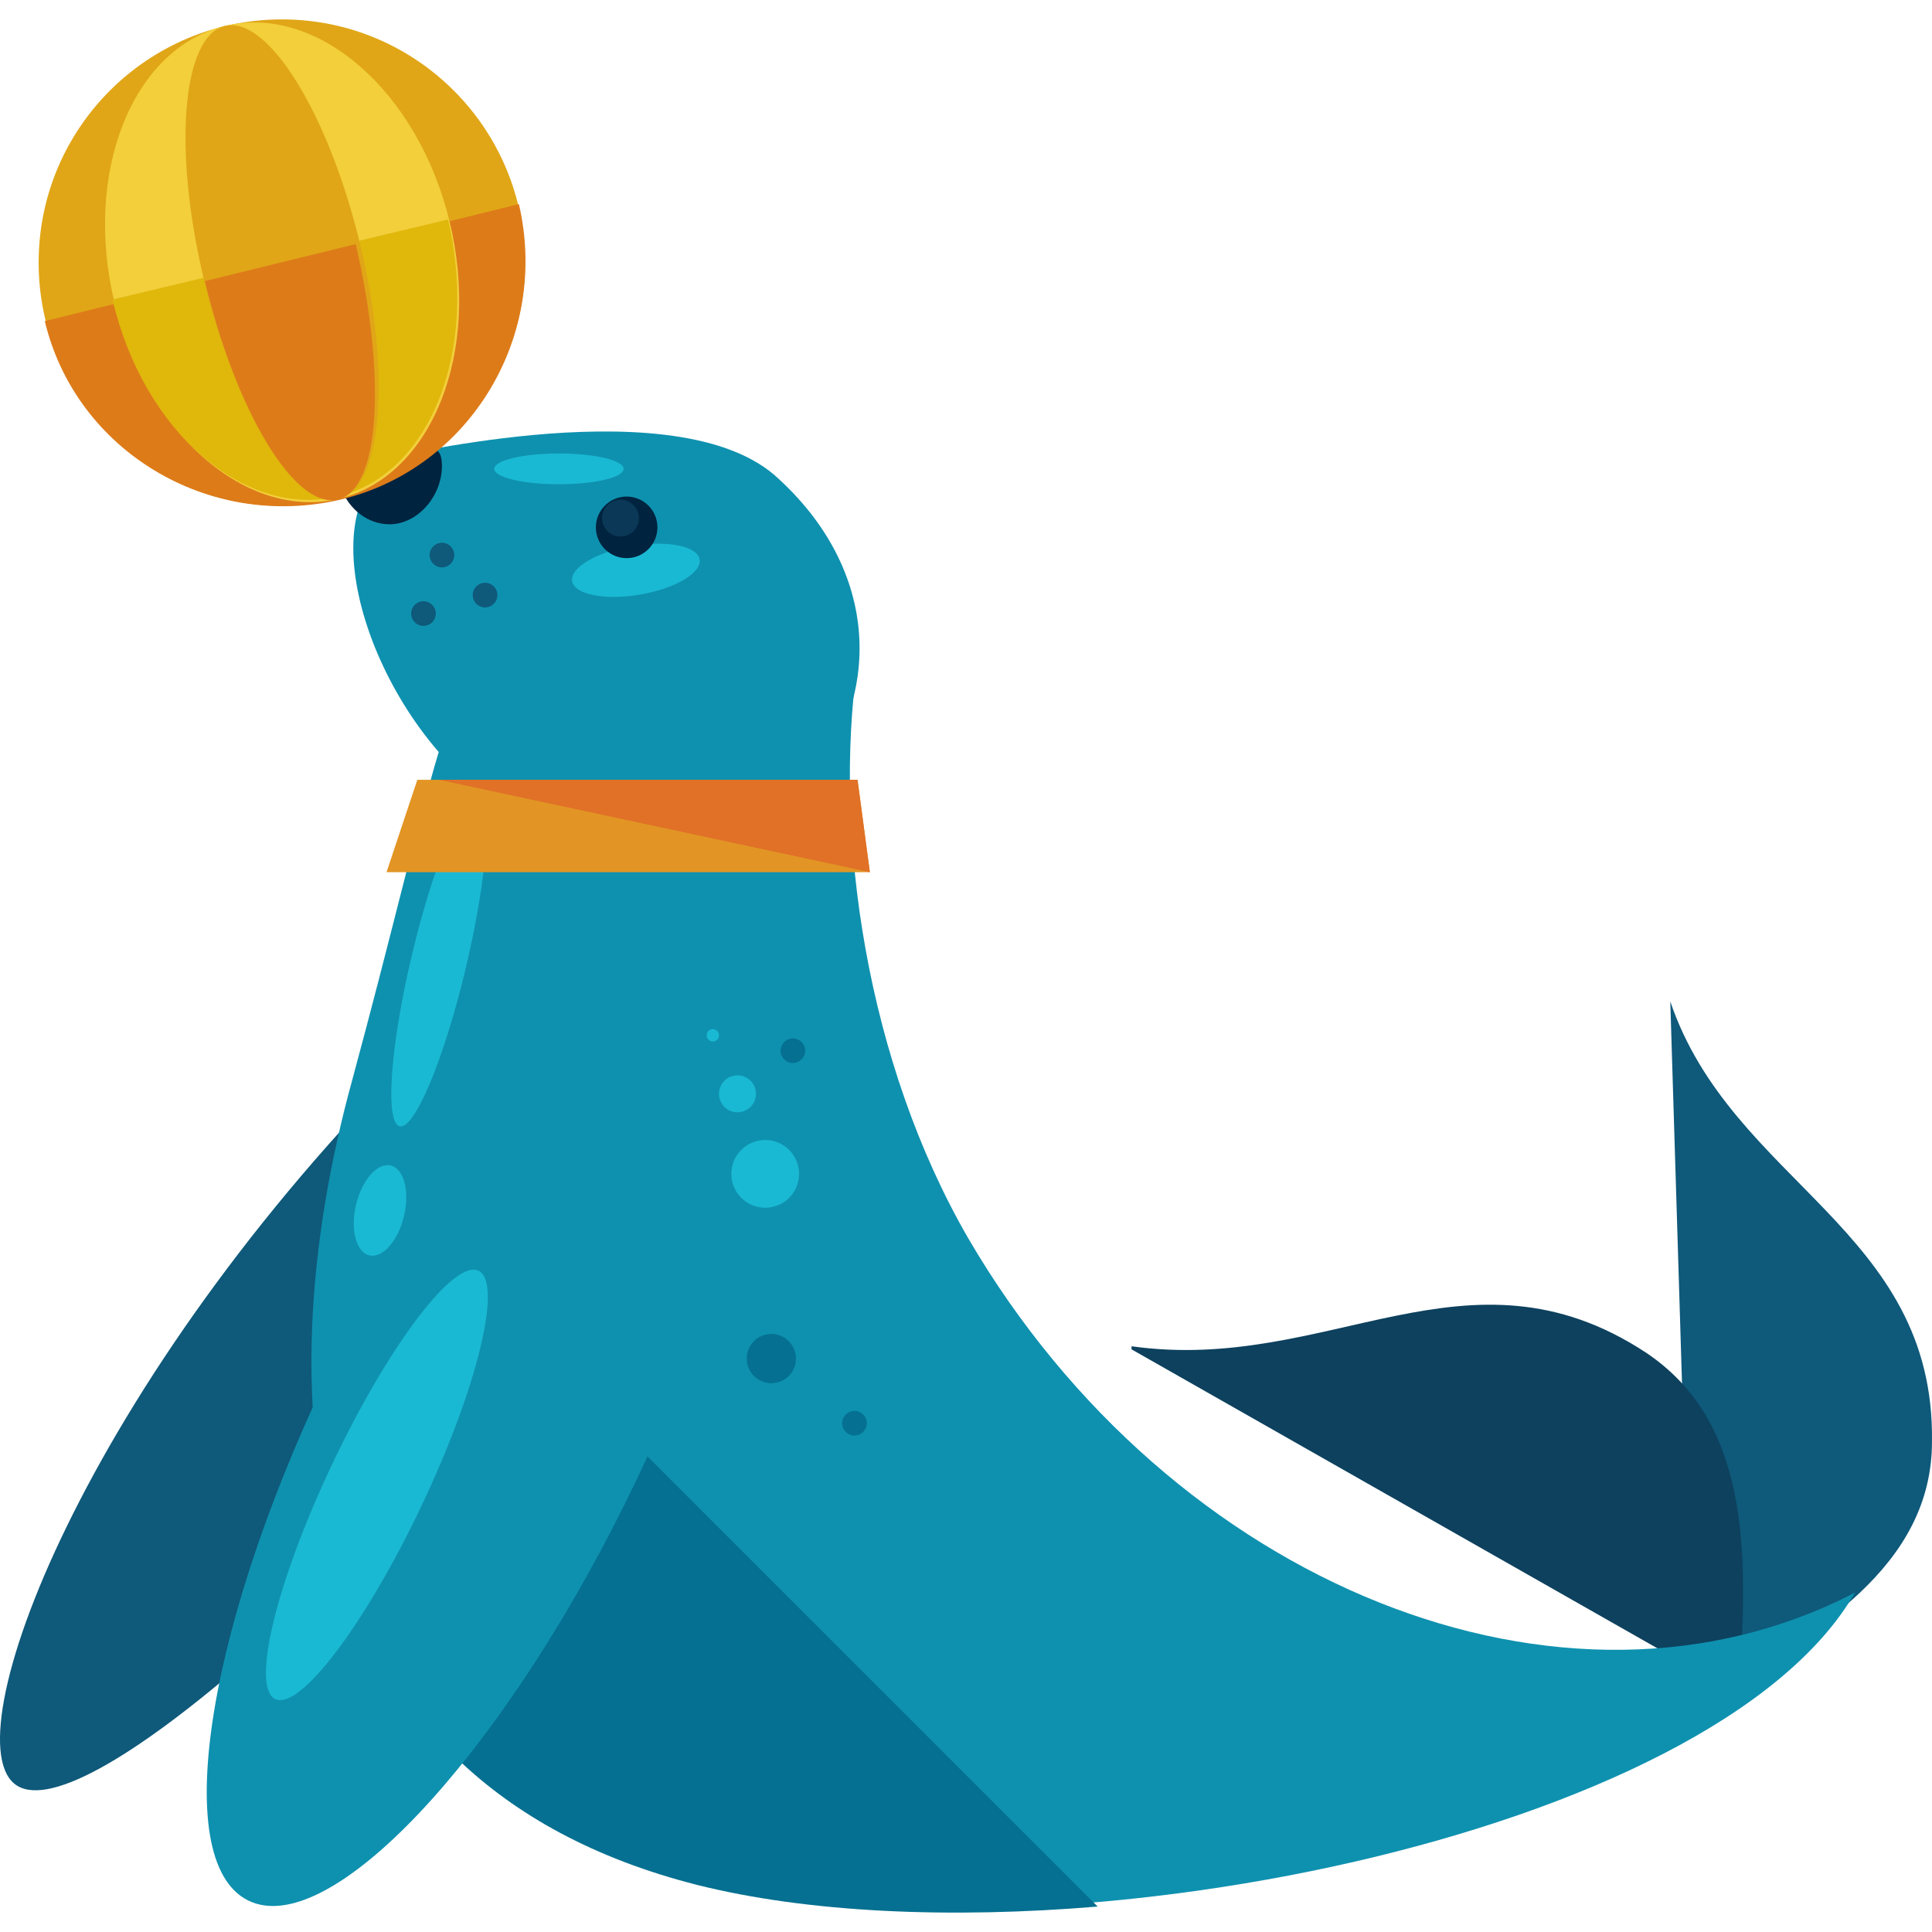
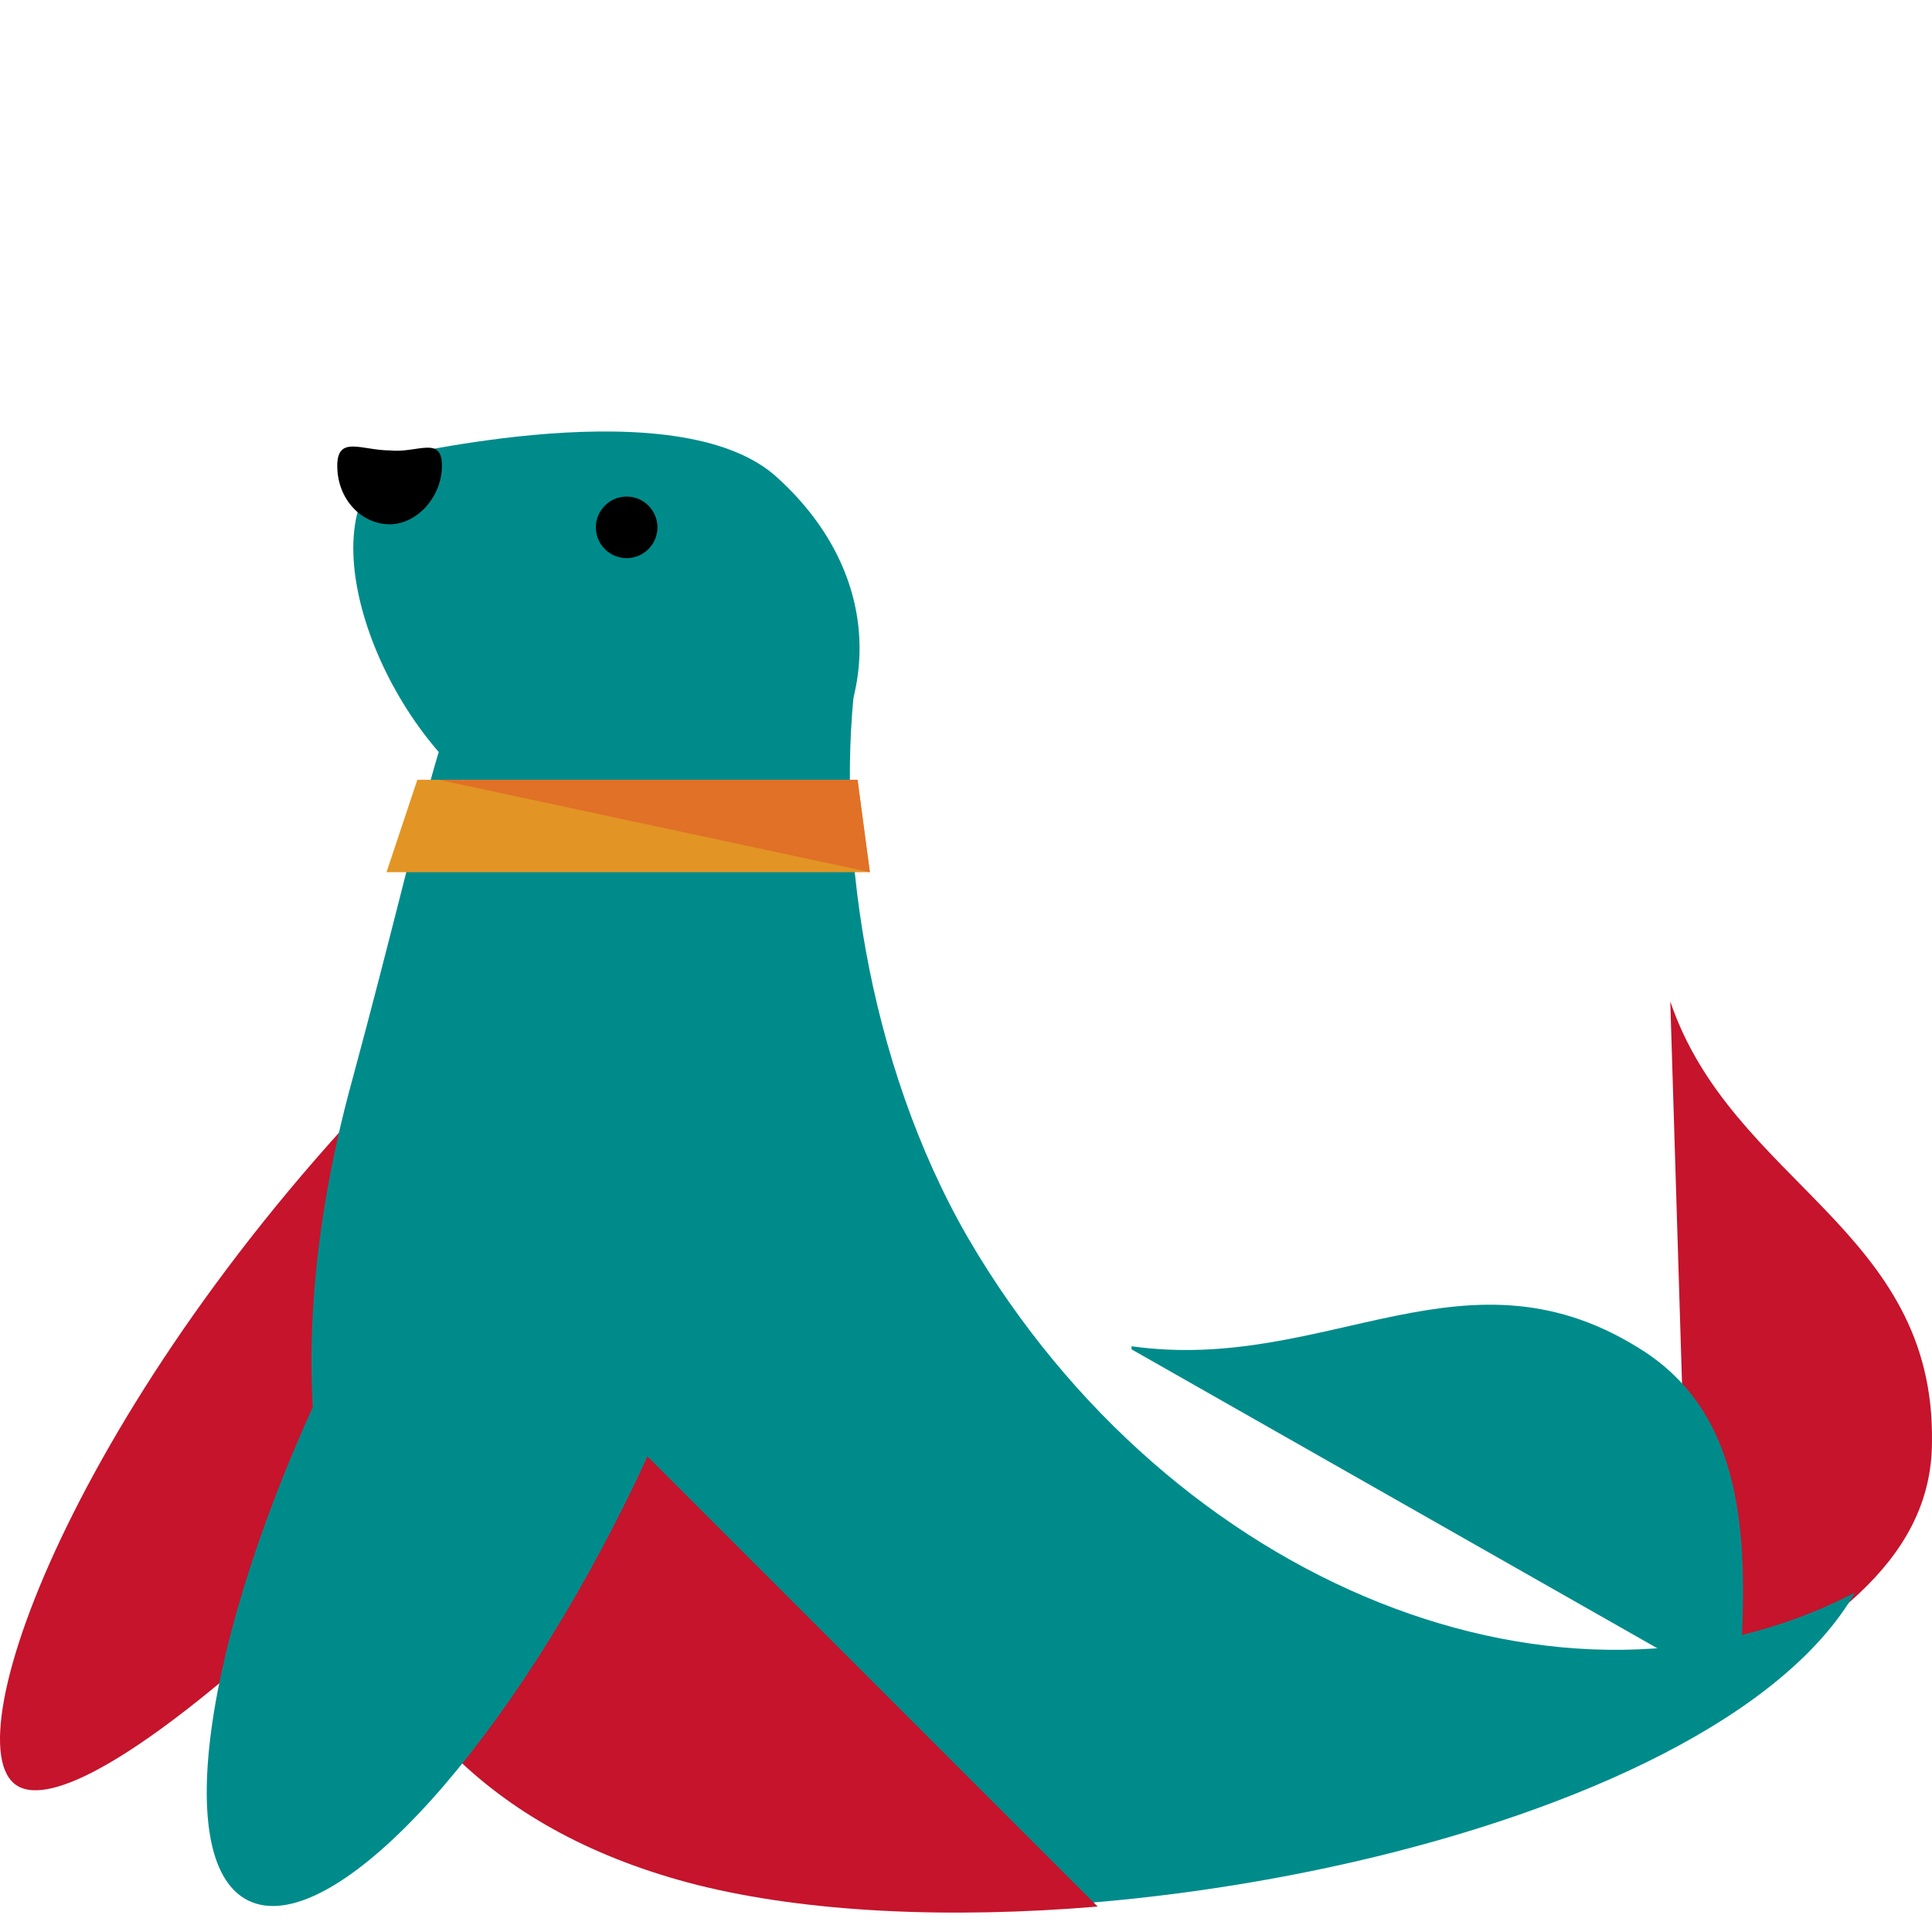
<svg xmlns="http://www.w3.org/2000/svg" version="1.1" id="Layer_1" x="0px" y="0px" viewBox="0 0 502.051 502.051" style="enable-background:new 0 0 502.051 502.051;" xml:space="preserve">
-   <path style="fill:#0F597A;" d="M439.642,442.64L439.642,442.64L439.642,442.64c32.8-17.6,62.4-36,62.4-68c0.8-55.2-52-67.2-68-114.4  v-1.6l0,0v1.6L439.642,442.64z" />
-   <path style="fill:#0D415E;" d="M451.642,440.24L451.642,440.24L451.642,440.24c3.2-38.4,2.4-71.2-24-88.8  c-46.4-30.4-82.4,5.6-133.6-1.6l0,0v0.8l0,0L451.642,440.24z" />
-   <path style="fill:#0F597A;" d="M201.242,224.24c16,13.6,47.2-1.6-29.6,92.8s-152,160-168,146.4s20.8-108.8,108.8-194.4  C199.642,184.24,185.242,211.44,201.242,224.24z" />
-   <g>
-     <path style="fill:#0E91AF;" d="M209.242,205.04c-20,23.2-59.2,22.4-87.2-1.6s-44-76.8-14.4-86.4c-14.4,4.8,65.6-17.6,93.6,6.4   C229.242,148.24,229.242,181.84,209.242,205.04z" />
-     <path style="fill:#0E91AF;" d="M251.642,321.84c-26.4-45.6-35.2-104.8-28.8-149.6c-112.8-20-92-36.8-131.2,108   c-23.2,84-15.2,182.4,89.6,208.8c90.4,22.4,264-11.2,300.8-75.2C406.842,453.04,304.442,412.24,251.642,321.84z" />
+   <defs id="defs111" />
+   <path style="fill:#c5142c;fill-opacity:1" d="M439.642,442.64L439.642,442.64L439.642,442.64c32.8-17.6,62.4-36,62.4-68c0.8-55.2-52-67.2-68-114.4  v-1.6l0,0v1.6L439.642,442.64z" id="path3" />
+   <path style="fill:#008b8b;fill-opacity:1" d="M451.642,440.24L451.642,440.24L451.642,440.24c3.2-38.4,2.4-71.2-24-88.8  c-46.4-30.4-82.4,5.6-133.6-1.6l0,0v0.8l0,0L451.642,440.24z" id="path5" />
+   <path style="fill:#c5142c;fill-opacity:1" d="M201.242,224.24c16,13.6,47.2-1.6-29.6,92.8s-152,160-168,146.4s20.8-108.8,108.8-194.4  C199.642,184.24,185.242,211.44,201.242,224.24z" id="path7" />
+   <g id="g9" style="fill:#008b8b;fill-opacity:1">
+     <path style="fill:#008b8b;fill-opacity:1" d="M209.242,205.04c-20,23.2-59.2,22.4-87.2-1.6s-44-76.8-14.4-86.4c-14.4,4.8,65.6-17.6,93.6,6.4   C229.242,148.24,229.242,181.84,209.242,205.04z" id="path11" />
+     <path style="fill:#008b8b;fill-opacity:1" d="M251.642,321.84c-26.4-45.6-35.2-104.8-28.8-149.6c-112.8-20-92-36.8-131.2,108   c-23.2,84-15.2,182.4,89.6,208.8c90.4,22.4,264-11.2,300.8-75.2C406.842,453.04,304.442,412.24,251.642,321.84z" id="path13" />
  </g>
-   <path style="fill:#00233F;" d="M114.842,121.04c0,8-6.4,15.2-13.6,15.2s-13.6-6.4-13.6-15.2c0-8,6.4-4,13.6-4  C108.442,117.84,114.842,113.04,114.842,121.04z" />
-   <path style="fill:#057091;" d="M285.242,495.44l-144-144l-53.6,53.6c12,39.2,40,71.2,93.6,84.8  C210.042,497.04,246.842,498.64,285.242,495.44z" />
-   <path style="fill:#0E91AF;" d="M146.842,327.44c20.8,10.4,49.6-5.6,16,62.4s-77.6,114.4-98.4,104s-10.4-73.6,23.2-141.6  S126.042,317.04,146.842,327.44z" />
-   <g>
-     <circle style="fill:#0F597A;" cx="114.842" cy="144.24" r="3.2" />
-     <circle style="fill:#0F597A;" cx="126.042" cy="154.64" r="3.2" />
-     <circle style="fill:#0F597A;" cx="110.042" cy="159.44" r="3.2" />
-   </g>
-   <g>
-     <ellipse transform="matrix(0.4286 -0.9035 0.9035 0.4286 -292.664 308.9694)" style="fill:#1AB9D3;" cx="97.938" cy="385.863" rx="61.6" ry="12.8" />
-     <ellipse transform="matrix(0.2313 -0.9729 0.9729 0.2313 -155.4298 303.0132)" style="fill:#1AB9D3;" cx="114.034" cy="249.864" rx="44.001" ry="7.2" />
-     <ellipse transform="matrix(0.2319 -0.9727 0.9727 0.2319 -230.1072 337.6699)" style="fill:#1AB9D3;" cx="98.765" cy="314.543" rx="12" ry="6.4" />
-   </g>
-   <circle style="fill:#E0A617;" cx="73.242" cy="68.24" r="63.2" />
-   <path style="fill:#DD7B19;" d="M134.842,53.04c8,34.4-12.8,68.8-46.4,76.8c-34.4,8-68.8-12.8-76.8-46.4" />
-   <ellipse transform="matrix(-0.2353 -0.9719 0.9719 -0.2353 24.3149 155.4502)" style="fill:#F2CF3B;" cx="73.311" cy="68.16" rx="63.199" ry="44.799" />
-   <path style="fill:#E0B70B;" d="M116.442,57.04c8,34.4-4.8,66.4-28.8,72s-50.4-16.8-58.4-51.2" />
-   <ellipse transform="matrix(-0.2354 -0.9719 0.9719 -0.2354 24.3225 155.4545)" style="fill:#E0A617;" cx="73.31" cy="68.16" rx="63.2" ry="20.8" />
-   <path style="fill:#DD7B19;" d="M92.442,63.44c8,34.4,6.4,64-4.8,66.4c-11.2,2.4-26.4-23.2-34.4-56.8" />
-   <g>
-     <ellipse style="fill:#1AB9D3;" cx="145.242" cy="121.84" rx="16.8" ry="4" />
-     <ellipse transform="matrix(-0.1683 -0.9857 0.9857 -0.1683 46.98 336.019)" style="fill:#1AB9D3;" cx="165.245" cy="148.19" rx="6.4" ry="16.799" />
-   </g>
-   <circle style="fill:#00233F;" cx="162.842" cy="137.04" r="8" />
-   <circle style="fill:#0A3856;" cx="161.242" cy="134.64" r="4.8" />
-   <g>
-     <circle style="fill:#1AB9D3;" cx="198.842" cy="305.04" r="8.8" />
-     <circle style="fill:#1AB9D3;" cx="191.642" cy="284.24" r="4.8" />
-     <circle style="fill:#1AB9D3;" cx="185.242" cy="269.04" r="1.6" />
-   </g>
-   <g>
-     <circle style="fill:#057091;" cx="200.442" cy="353.04" r="6.4" />
-     <circle style="fill:#057091;" cx="222.042" cy="369.84" r="3.2" />
-     <circle style="fill:#057091;" cx="206.042" cy="273.04" r="3.2" />
-   </g>
-   <polygon style="fill:#E29524;" points="226.042,226.64 100.442,226.64 108.442,202.64 222.842,202.64 " />
-   <polyline style="fill:#E07127;" points="114.042,202.64 222.842,202.64 226.042,226.64 " />
-   <g>
- </g>
-   <g>
- </g>
-   <g>
- </g>
-   <g>
- </g>
-   <g>
- </g>
-   <g>
- </g>
-   <g>
- </g>
-   <g>
- </g>
-   <g>
- </g>
-   <g>
- </g>
-   <g>
- </g>
-   <g>
- </g>
-   <g>
- </g>
-   <g>
- </g>
-   <g>
- </g>
+   <path style="fill:#000000;fill-opacity:1" d="M114.842,121.04c0,8-6.4,15.2-13.6,15.2s-13.6-6.4-13.6-15.2c0-8,6.4-4,13.6-4  C108.442,117.84,114.842,113.04,114.842,121.04z" id="path15" />
+   <path style="fill:#c5142c;fill-opacity:1" d="M285.242,495.44l-144-144l-53.6,53.6c12,39.2,40,71.2,93.6,84.8  C210.042,497.04,246.842,498.64,285.242,495.44z" id="path17" />
+   <path style="fill:#008b8b;fill-opacity:1" d="M146.842,327.44c20.8,10.4,49.6-5.6,16,62.4s-77.6,114.4-98.4,104s-10.4-73.6,23.2-141.6  S126.042,317.04,146.842,327.44z" id="path19" />
+   <circle style="fill:#000000;fill-opacity:1" cx="162.842" cy="137.04" r="8" id="circle55" />
+   <circle style="fill:#fff000;fill-opacity:0" cx="161.242" cy="134.64" r="4.8" id="circle57" />
+   <polygon style="fill:#E29524;" points="226.042,226.64 100.442,226.64 108.442,202.64 222.842,202.64 " id="polygon75" />
+   <polyline style="fill:#E07127;" points="114.042,202.64 222.842,202.64 226.042,226.64 " id="polyline77" />
+   <g id="g79" />
+   <g id="g81" />
+   <g id="g83" />
+   <g id="g85" />
+   <g id="g87" />
+   <g id="g89" />
+   <g id="g91" />
+   <g id="g93" />
+   <g id="g95" />
+   <g id="g97" />
+   <g id="g99" />
+   <g id="g101" />
+   <g id="g103" />
+   <g id="g105" />
+   <g id="g107" />
</svg>
